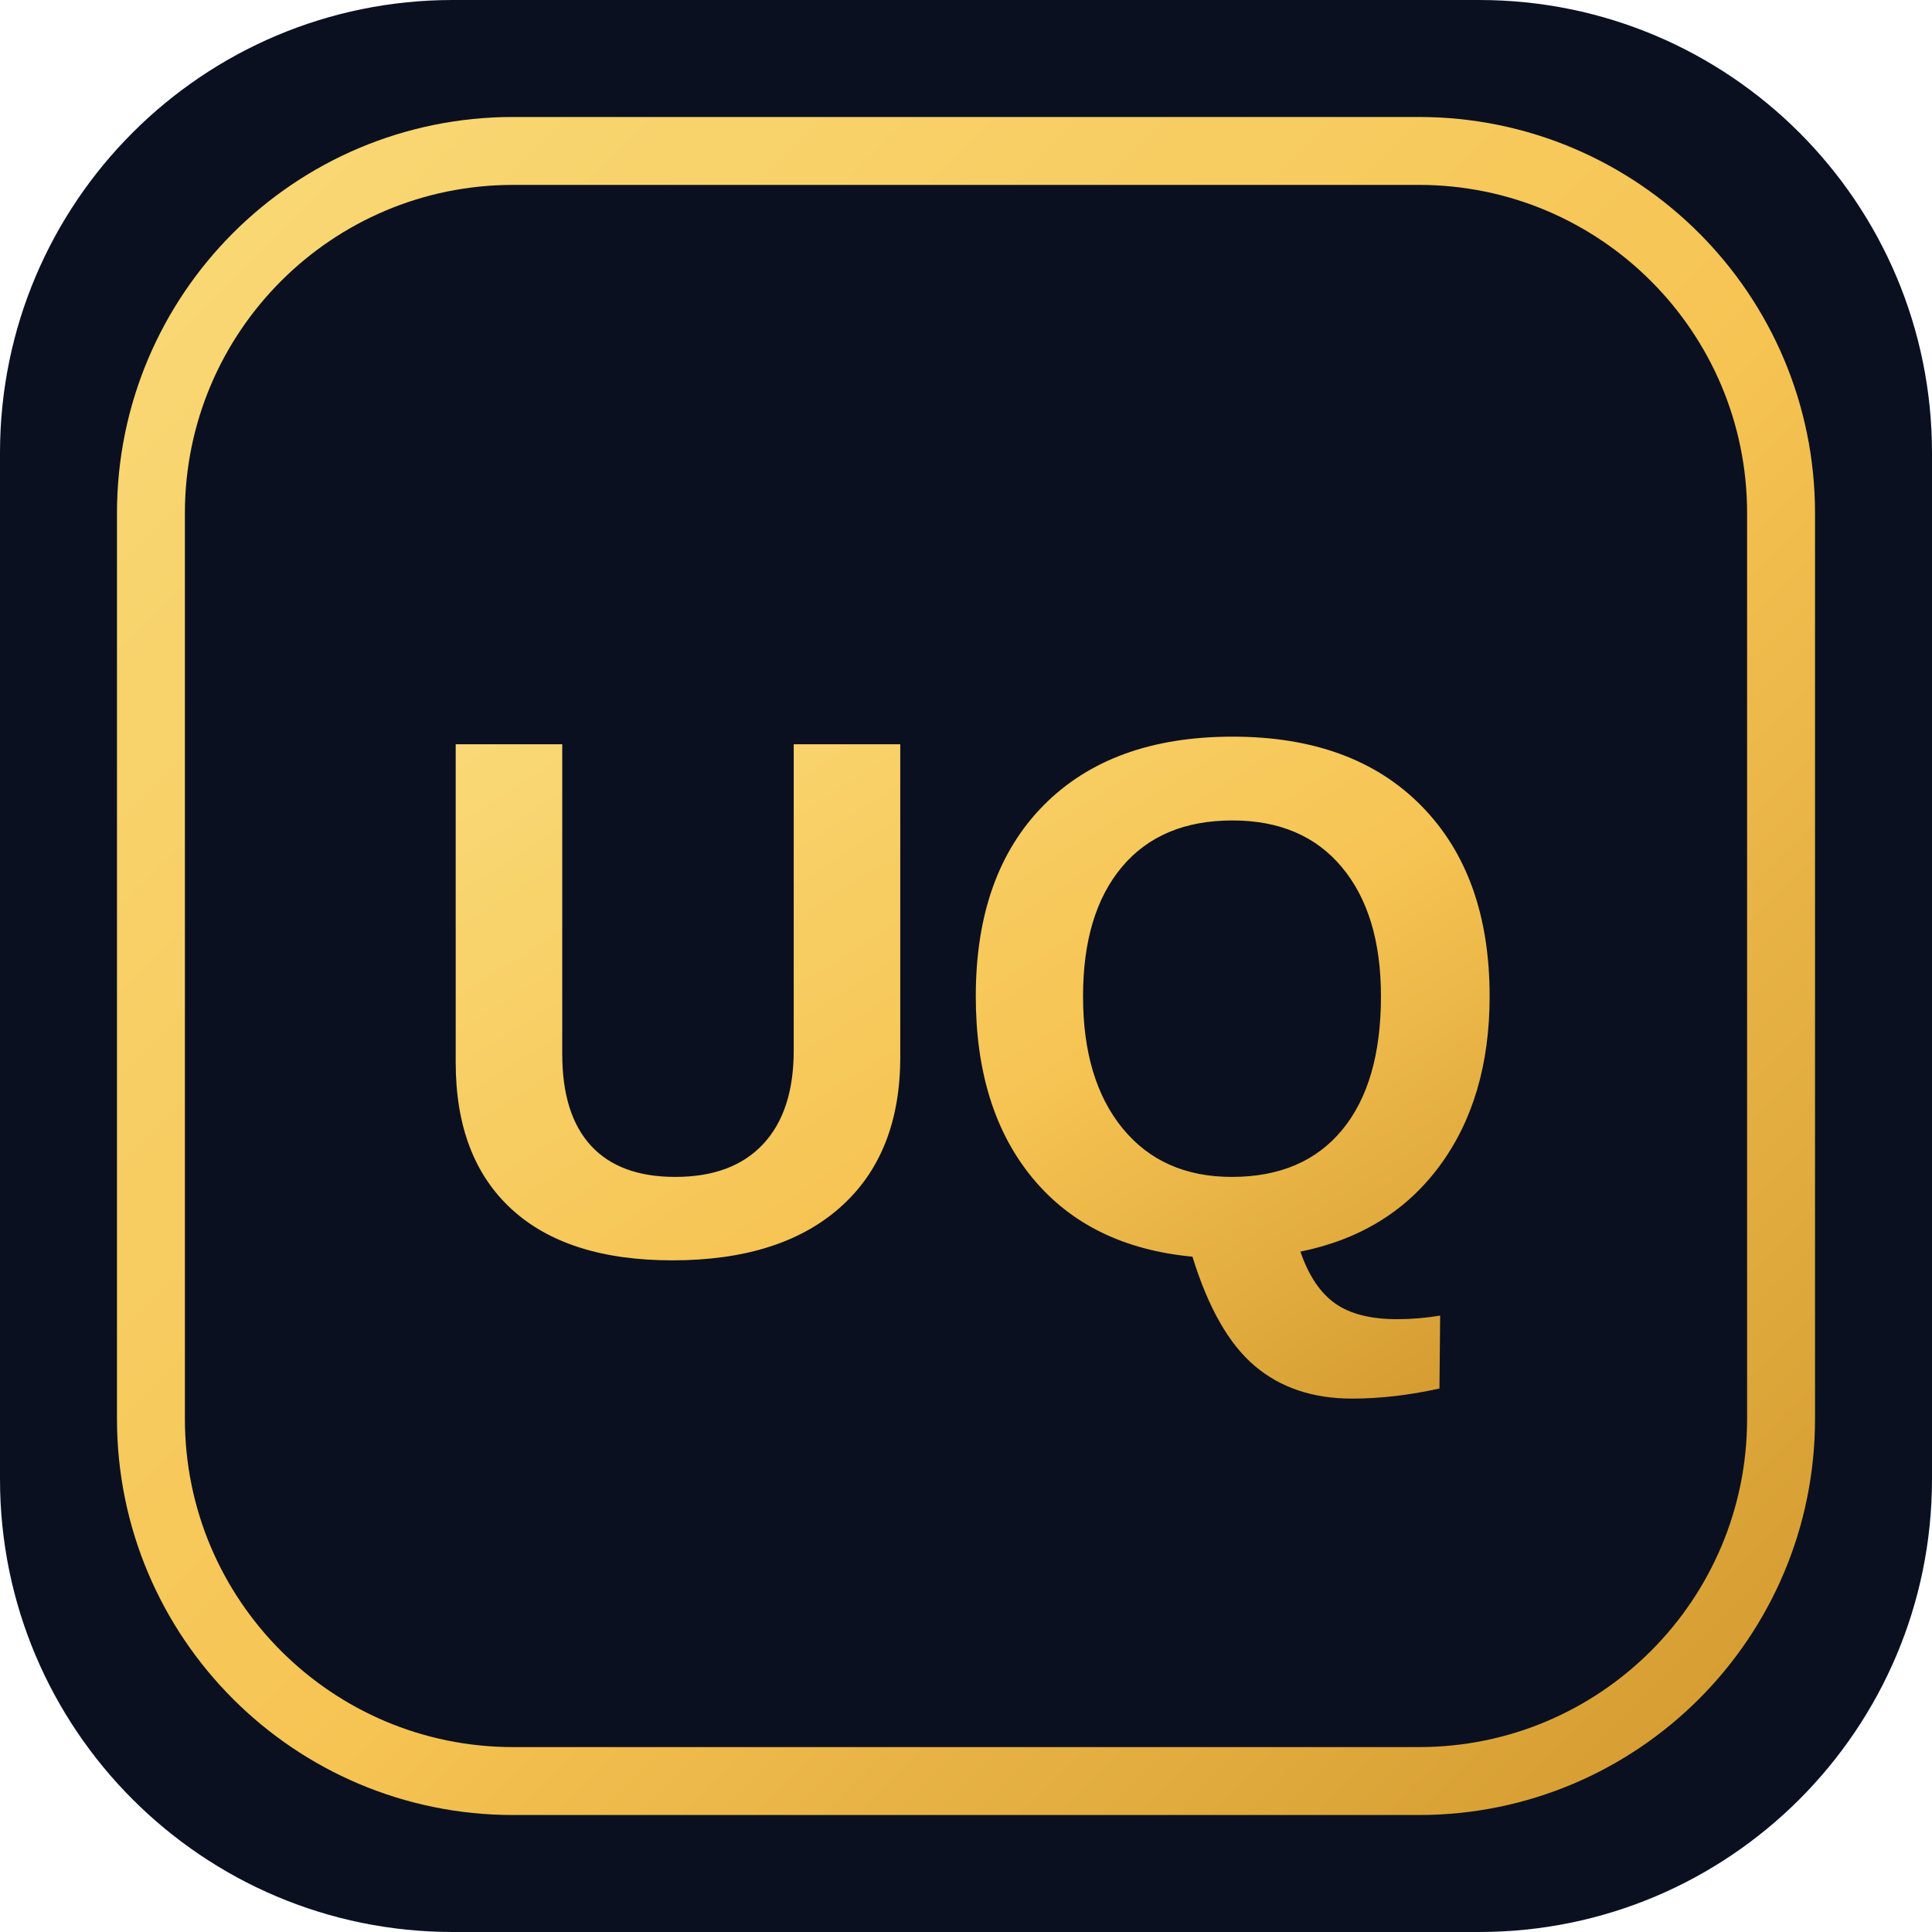
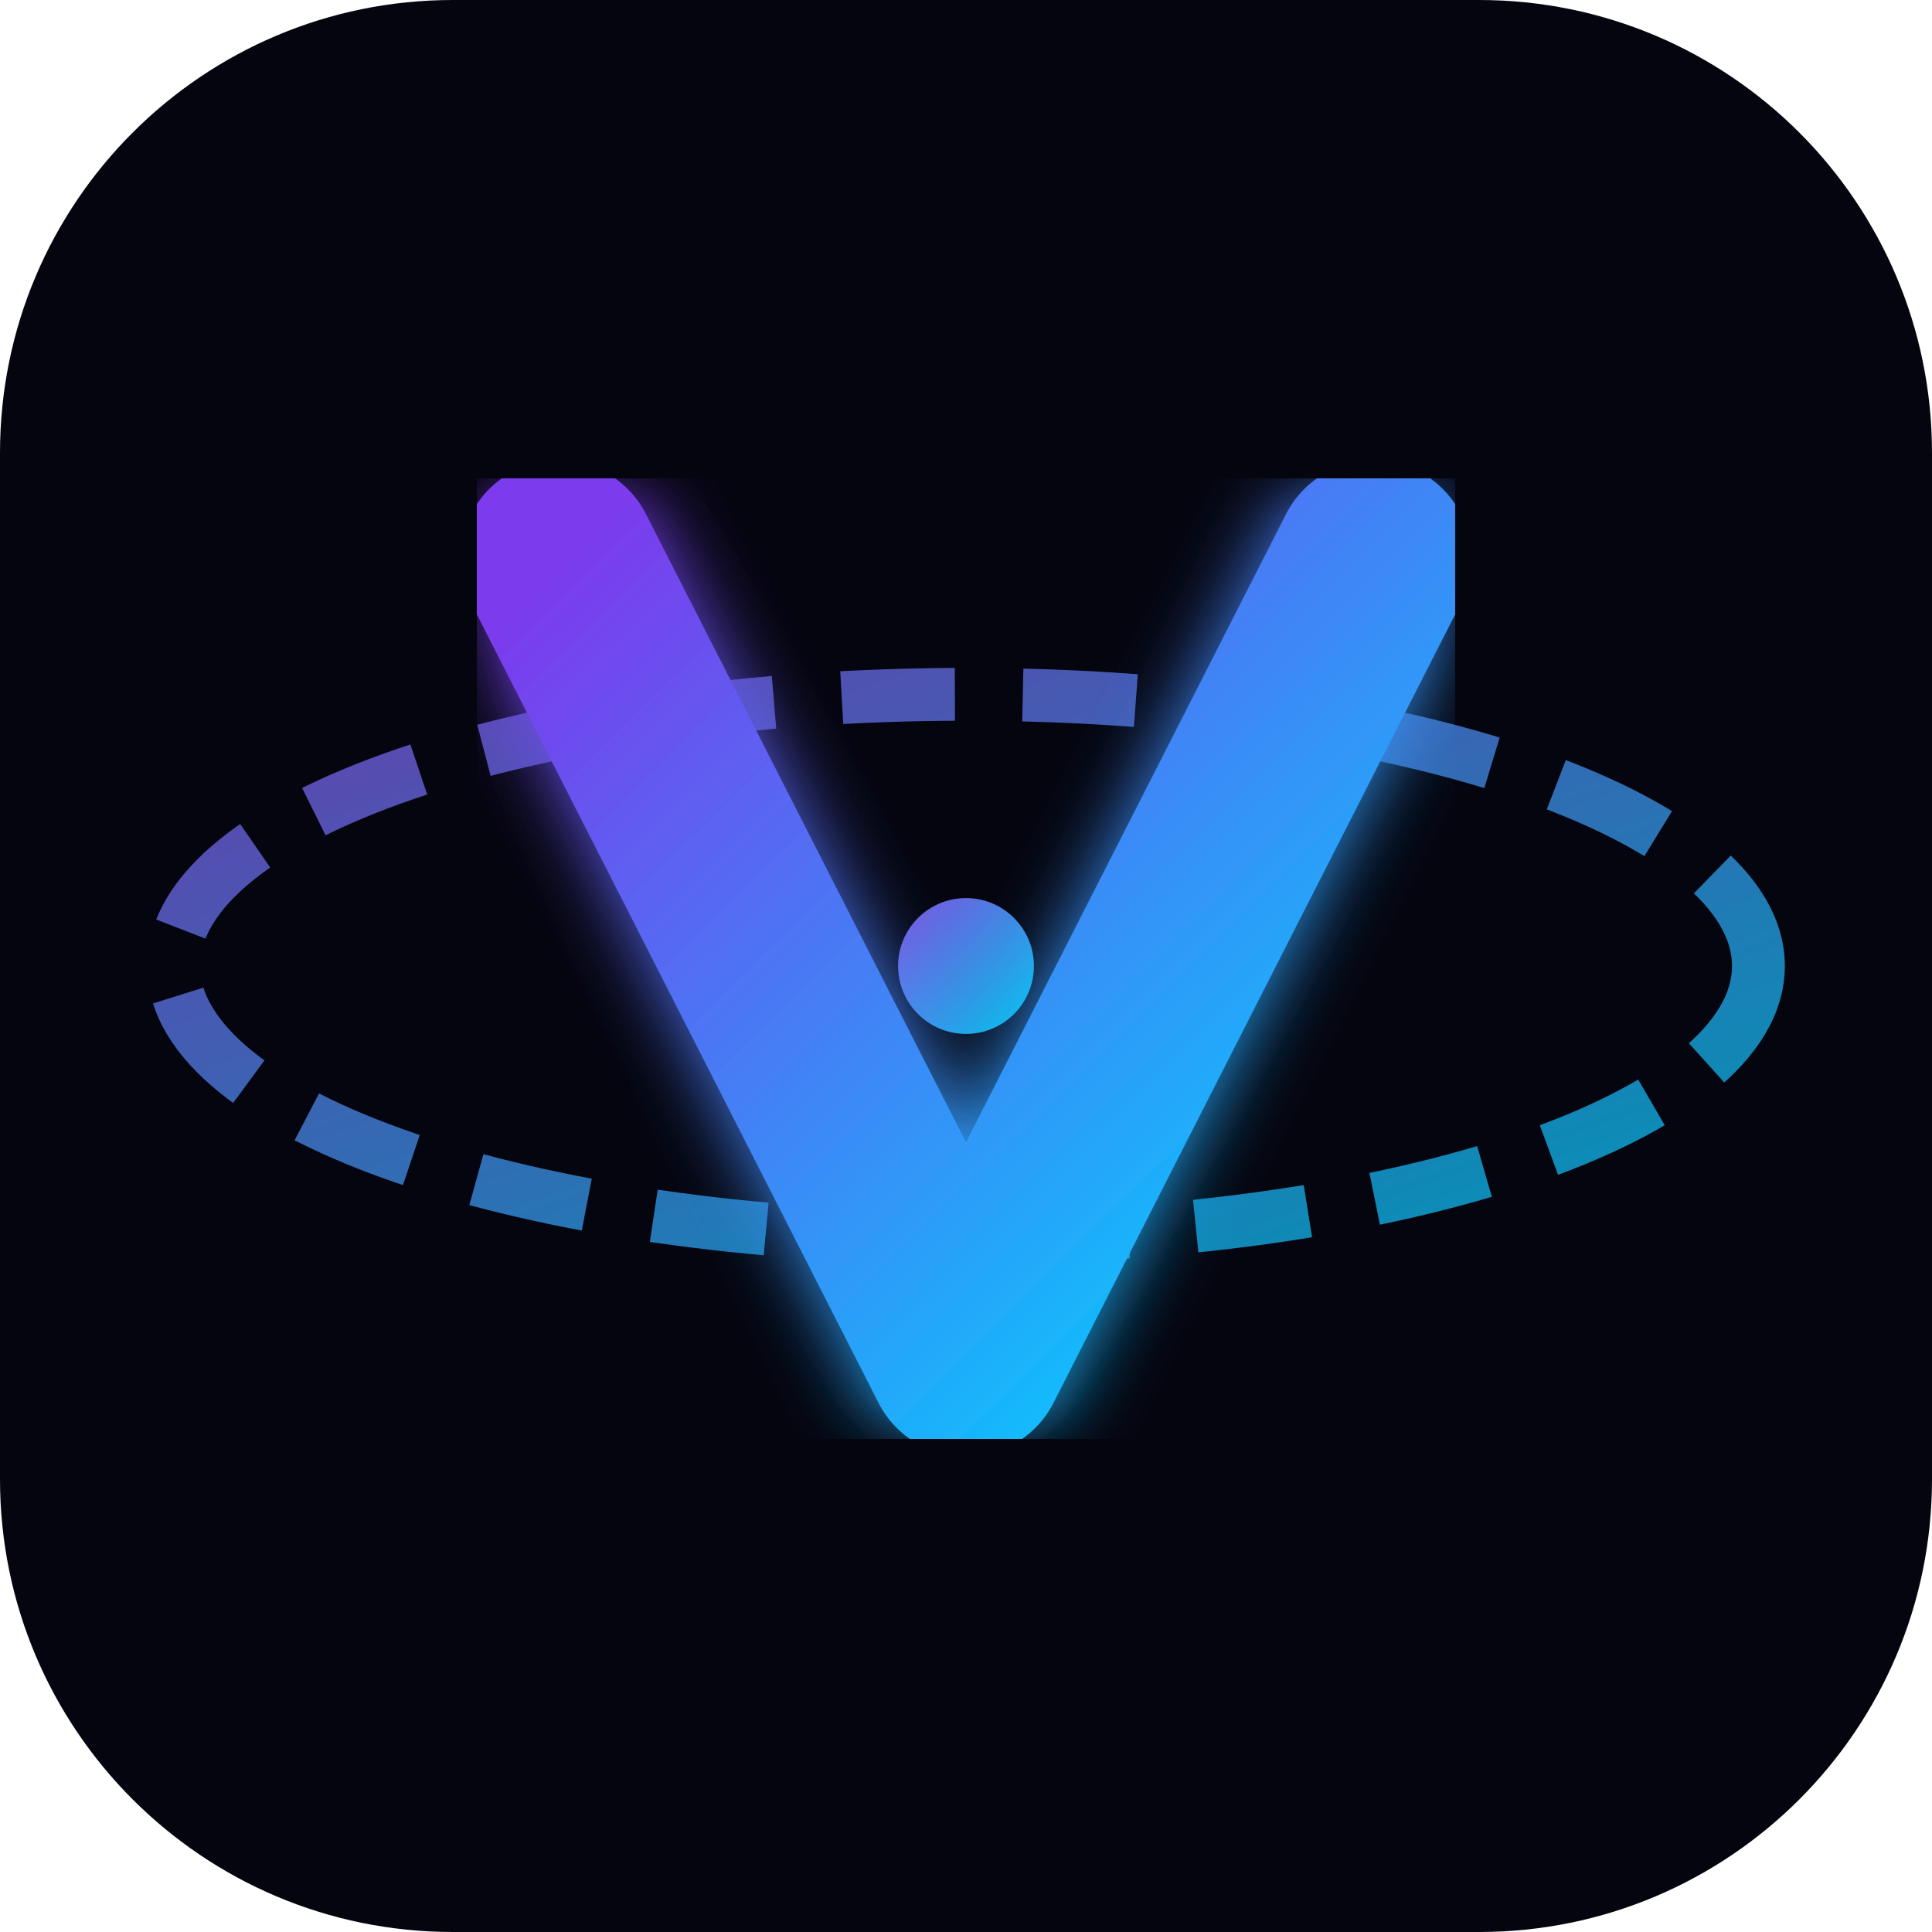
- <svg xmlns="http://www.w3.org/2000/svg" width="180" height="180" viewBox="0 0 512 512" role="img" aria-label="UszefaQualitet icon">
+ <svg xmlns="http://www.w3.org/2000/svg" width="180" height="180" viewBox="0 0 512 512" role="img" aria-label="QualitetVerse icon">
  <defs>
-     <linearGradient id="gold" x1="0" y1="0" x2="1" y2="1">
-       <stop offset="0%" stop-color="#f9d976" />
-       <stop offset="55%" stop-color="#f6c453" />
-       <stop offset="100%" stop-color="#d39a2f" />
+     <linearGradient id="qv-grad" x1="0" y1="0" x2="1" y2="1">
+       <stop offset="0%" stop-color="#7c3aed" />
+       <stop offset="100%" stop-color="#00d4ff" />
+     </linearGradient>
+     <linearGradient id="qv-ring" x1="0" y1="0" x2="1" y2="1">
+       <stop offset="0%" stop-color="#8b5cf6" />
+       <stop offset="100%" stop-color="#00d4ff" />
    </linearGradient>
  </defs>
-   <rect width="512" height="512" rx="120" fill="#0b1021" />
-   <rect x="40" y="40" width="432" height="432" rx="96" fill="none" stroke="url(#gold)" stroke-width="18" />
-   <text x="50%" y="54%" text-anchor="middle" dominant-baseline="middle" font-family="Arial, sans-serif" font-size="196" font-weight="700" fill="url(#gold)">UQ</text>
+   <rect width="512" height="512" rx="120" fill="#05050f" />
+   <ellipse cx="256" cy="256" rx="210" ry="72" fill="none" stroke="url(#qv-ring)" stroke-width="14" stroke-dasharray="30 18" opacity="0.7" />
+   <filter id="glow2">
+     <feGaussianBlur stdDeviation="10" result="b" />
+     <feMerge>
+       <feMergeNode in="b" />
+       <feMergeNode in="SourceGraphic" />
+     </feMerge>
+   </filter>
+   <path d="M148 148 L256 360 L364 148" fill="none" stroke="url(#qv-grad)" stroke-width="52" stroke-linecap="round" stroke-linejoin="round" filter="url(#glow2)" />
+   <circle cx="256" cy="256" r="18" fill="url(#qv-ring)" opacity="0.9" />
</svg>
